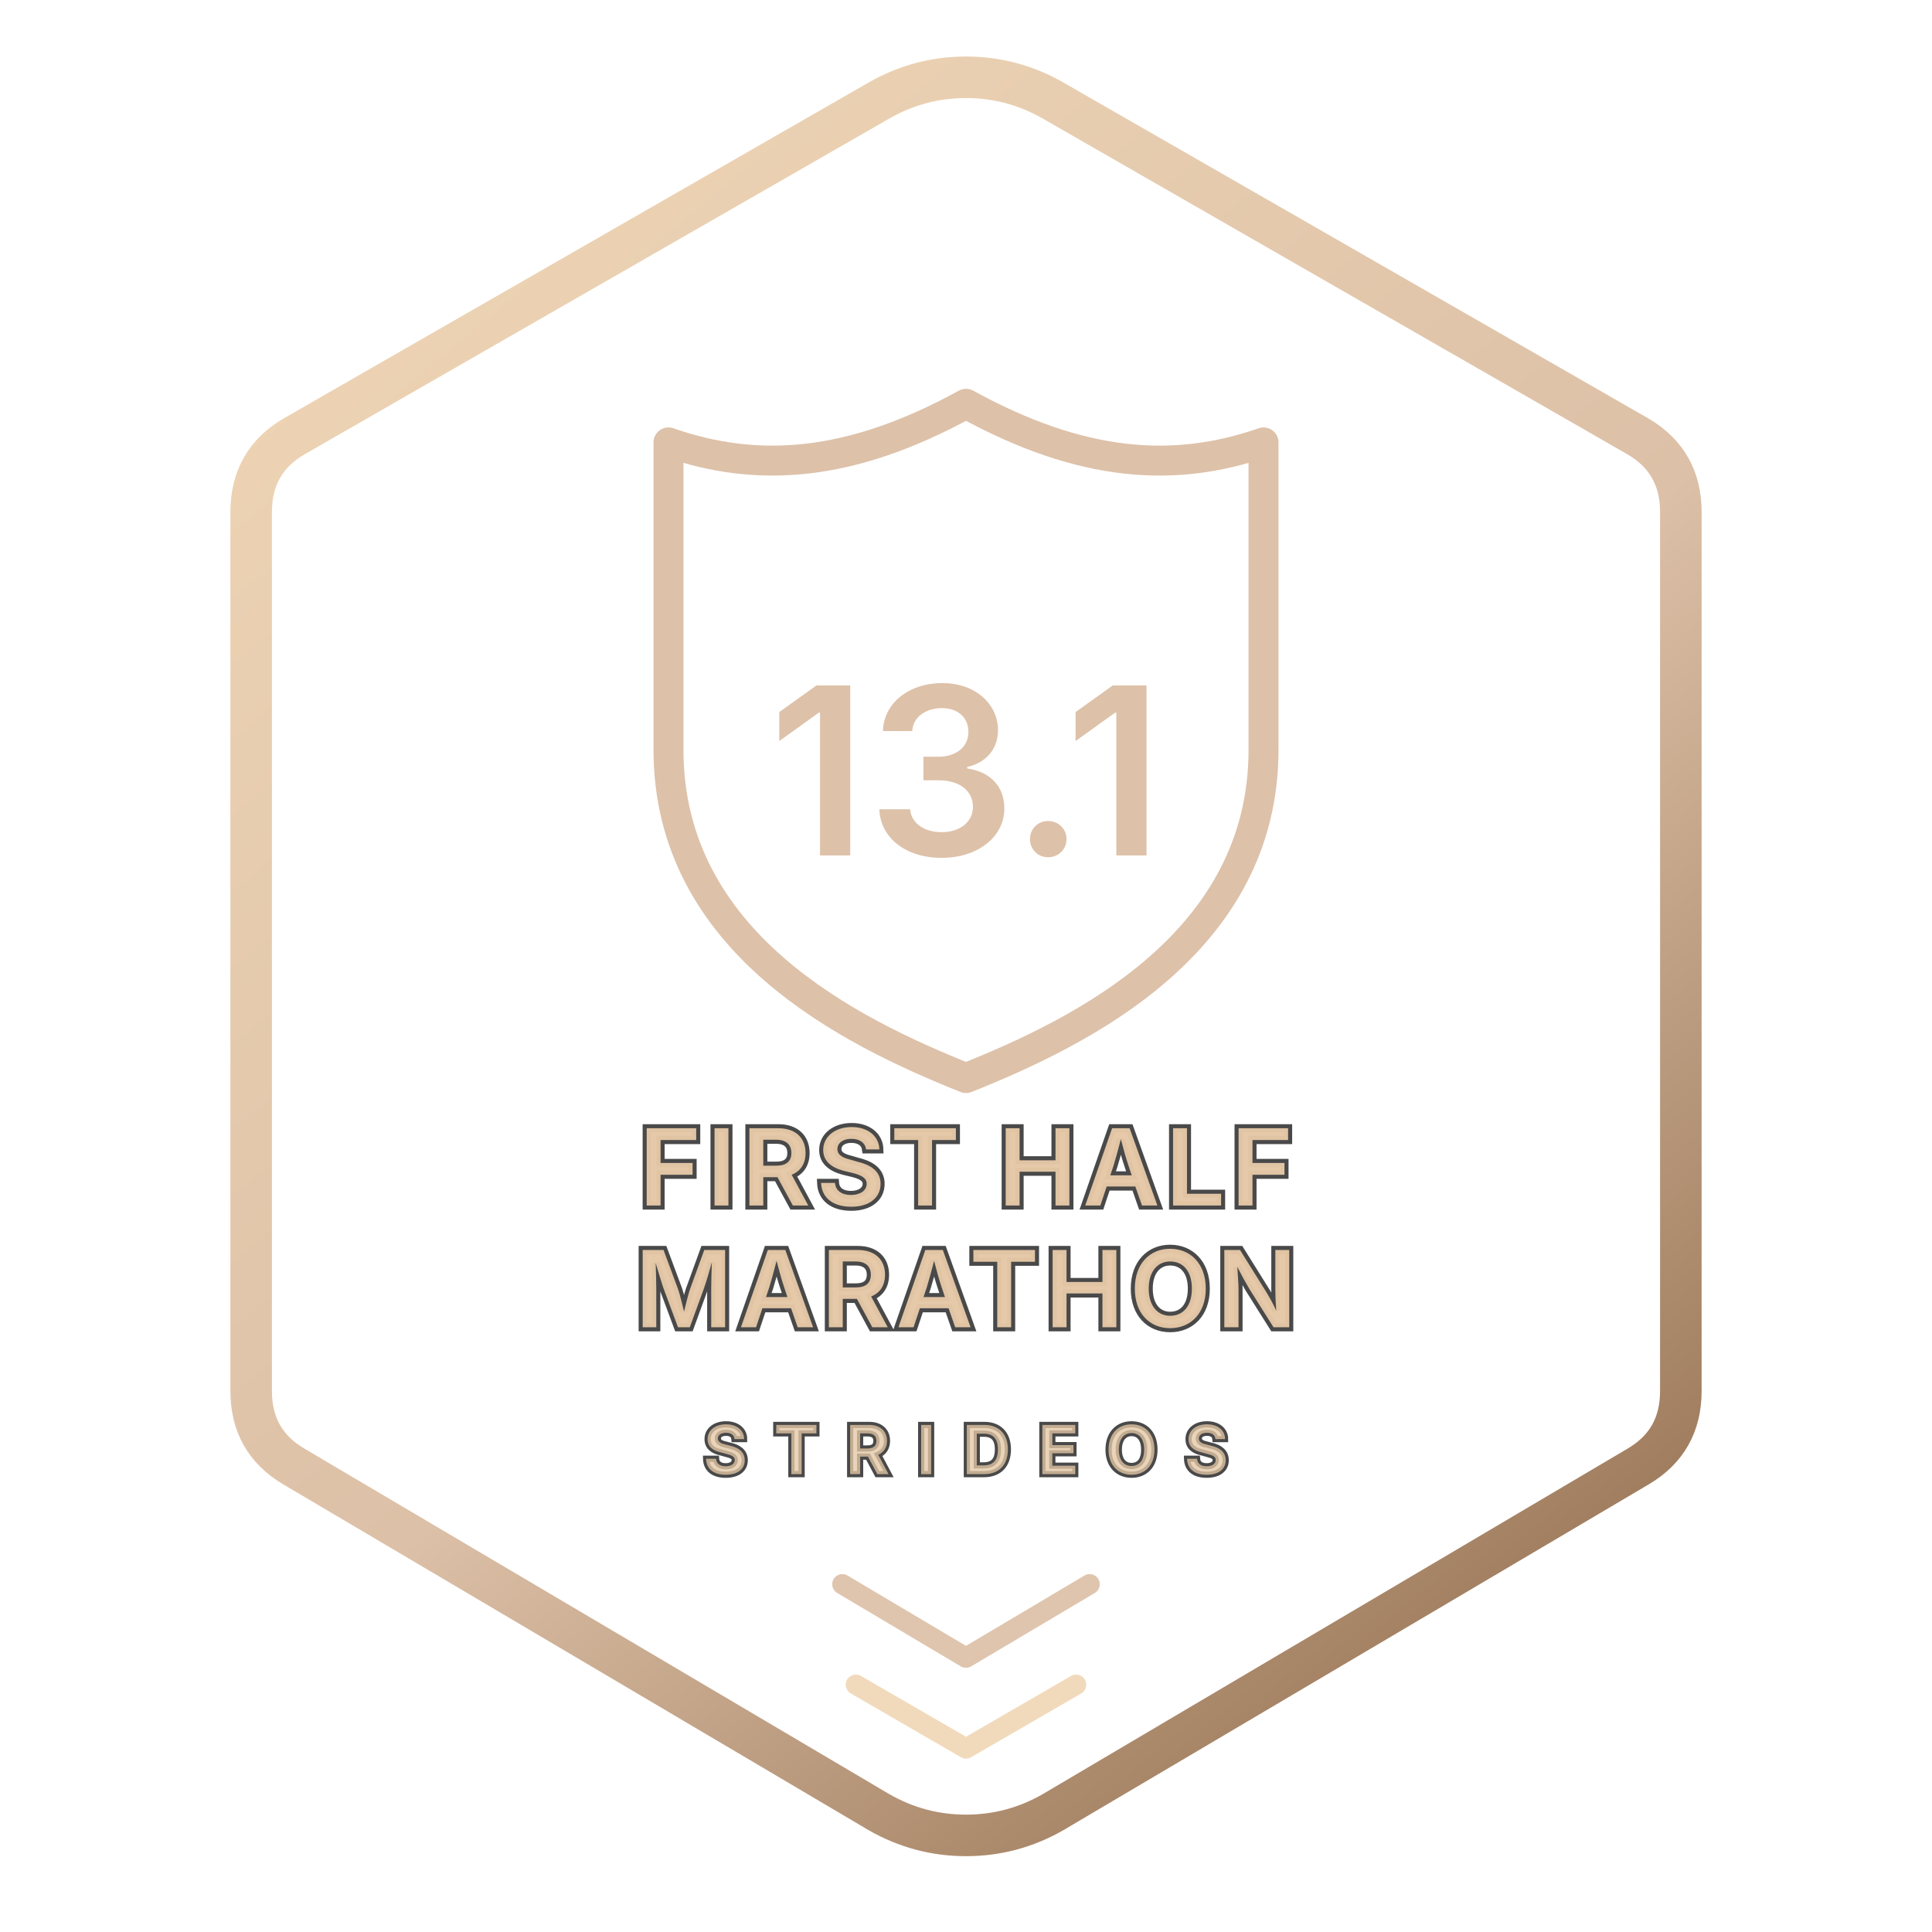
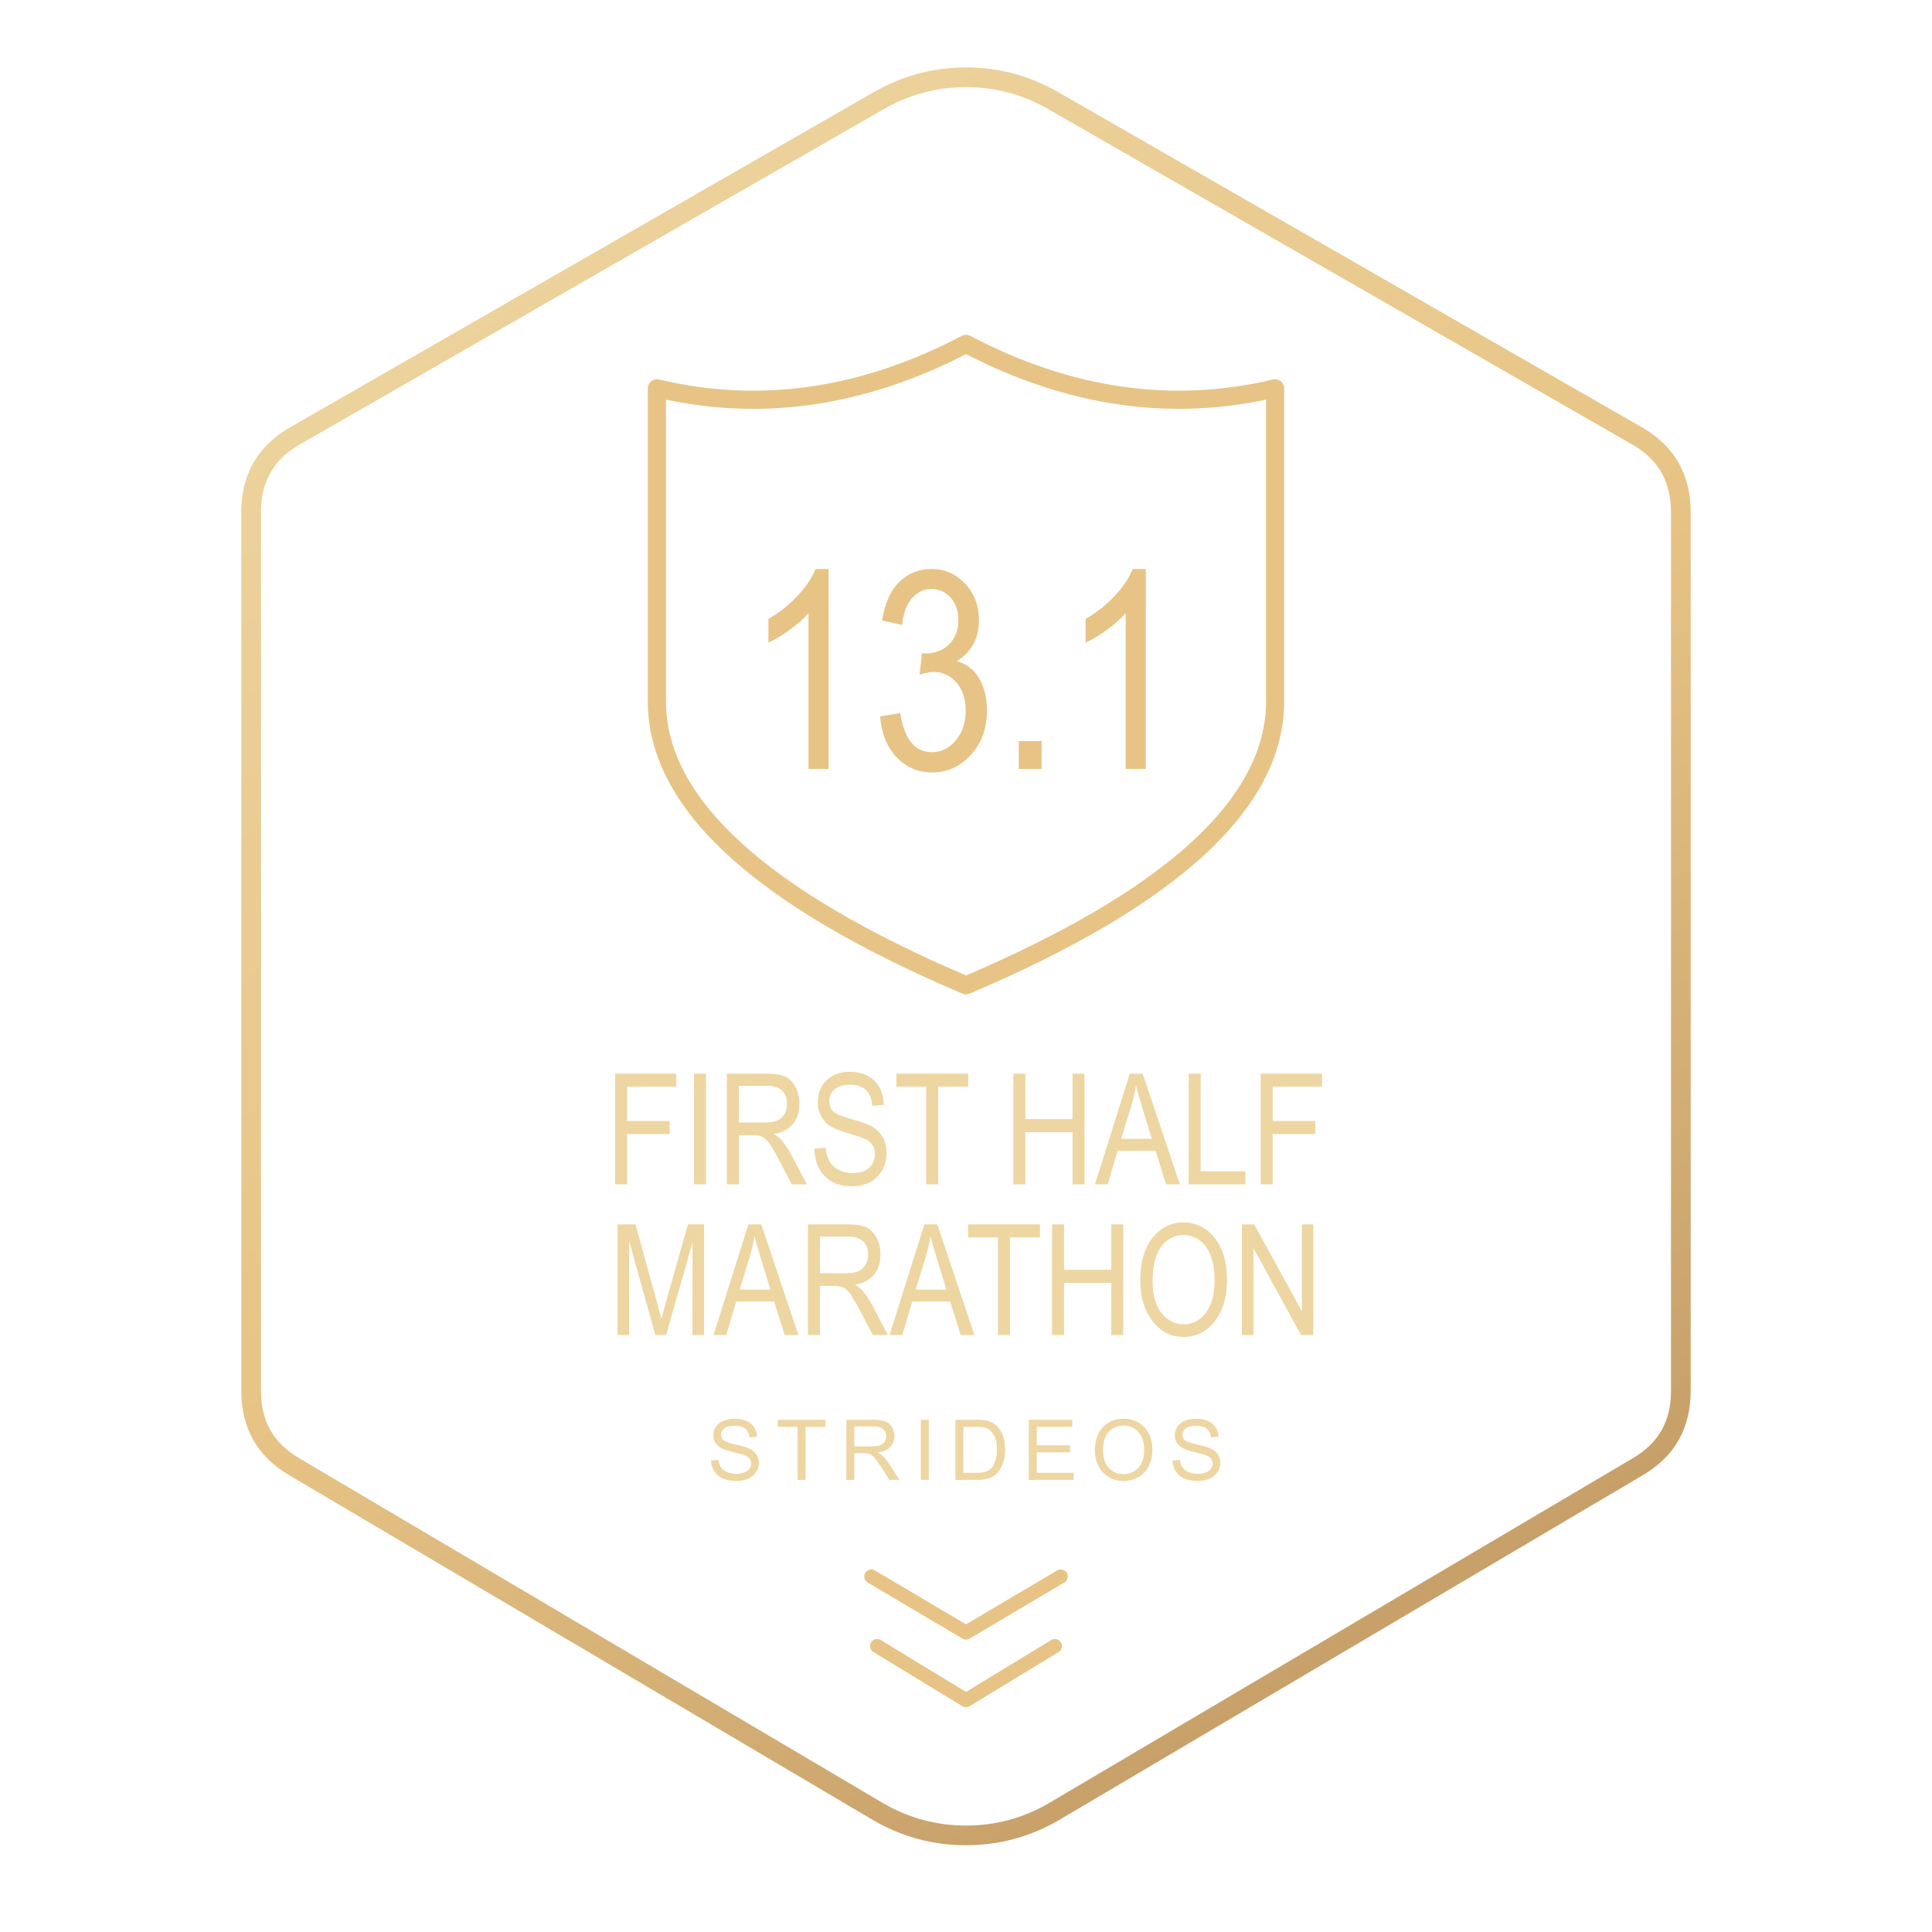
<svg xmlns="http://www.w3.org/2000/svg" width="100" height="100" viewBox="0 0 100 100" fill="none" role="img" aria-label="First Half Marathon achievement. Unlocked. 13.1 miles.">
  <defs>
-     <linearGradient id="firsts-first-half-marathon-transparent-edge" x1="14" y1="7" x2="86" y2="93" gradientUnits="userSpaceOnUse">
-       <stop offset="0" stop-color="#F0D7B6" />
-       <stop offset="0.54" stop-color="#DCC0A7" />
-       <stop offset="1" stop-color="#8D6847" />
+     <linearGradient id="firsts-first-half-marathon-transparent-edge" x1="20" y1="4" x2="80" y2="95" gradientUnits="userSpaceOnUse">
+       <stop stop-color="#EED6A2" />
+       <stop offset=".5" stop-color="#E7C486" />
+       <stop offset="1" stop-color="#BD9560" />
    </linearGradient>
-     <radialGradient id="firsts-first-half-marathon-transparent-glow" cx="0" cy="0" r="1" gradientUnits="userSpaceOnUse" gradientTransform="translate(50 42) rotate(90) scale(35 34)">
-       <stop offset="0" stop-color="#C79C70" stop-opacity="0.22" />
-       <stop offset="0.64" stop-color="#C79C70" stop-opacity="0.03" />
-       <stop offset="1" stop-color="#C79C70" stop-opacity="0" />
+     <radialGradient id="firsts-first-half-marathon-transparent-ambient">
+       <stop stop-color="#E7C486" stop-opacity=".025" />
+       <stop offset="1" stop-color="#E7C486" stop-opacity="0" />
    </radialGradient>
  </defs>
-   <path d="M50 4 Q52.4 4 54.5 5.2 L84.8 22.6 Q87 23.9 87 26.5 L87 72 Q87 74.6 84.8 75.9 L54.5 93.8 Q52.4 95 50 95 Q47.6 95 45.5 93.8 L15.2 75.9 Q13 74.6 13 72 L13 26.5 Q13 23.9 15.2 22.6 L45.5 5.2 Q47.6 4 50 4 Z" fill="none" stroke="#C79C70" stroke-width="4.2" stroke-linejoin="round" stroke-opacity="0" />
-   <path d="M50 4 Q52.4 4 54.5 5.2 L84.8 22.6 Q87 23.9 87 26.5 L87 72 Q87 74.6 84.8 75.9 L54.5 93.8 Q52.4 95 50 95 Q47.6 95 45.5 93.8 L15.2 75.9 Q13 74.6 13 72 L13 26.5 Q13 23.9 15.2 22.6 L45.5 5.2 Q47.6 4 50 4 Z" fill="transparent" fill-opacity="0" stroke="url(#firsts-first-half-marathon-transparent-edge)" stroke-width="2.15" stroke-linejoin="round" stroke-opacity="1" />
-   <ellipse cx="50" cy="38" rx="30" ry="26" fill="url(#firsts-first-half-marathon-transparent-glow)" opacity="0" />
-   <g>
-     <path d="M34.6 22.9 C39.2 24.5 44 24.2 50 20.9 C56 24.2 60.8 24.5 65.4 22.9 L65.4 38.8 C65.4 48.8 56 53.4 50 55.8 C44 53.4 34.6 48.8 34.6 38.8 Z" fill="none" stroke="#DCC0A7" stroke-width="1.55" stroke-linecap="round" stroke-linejoin="round" stroke-opacity="0.98" />
-     <text x="50" y="39.8" text-anchor="middle" dominant-baseline="middle" font-family="'Avenir Next', Inter, Arial, sans-serif" font-size="12.1" font-weight="600" fill="#DCC0A7" fill-opacity="0.98">13.1</text>
+   <path d="M50 4 Q52.4 4 54.5 5.2 L84.8 22.6 Q87 23.9 87 26.5 L87 72 Q87 74.6 84.8 75.9 L54.5 93.8 Q52.4 95 50 95 Q47.6 95 45.5 93.8 L15.2 75.9 Q13 74.6 13 72 L13 26.5 Q13 23.9 15.2 22.6 L45.5 5.2 Q47.6 4 50 4 Z" fill="transparent" fill-opacity="0" stroke="url(#firsts-first-half-marathon-transparent-edge)" stroke-width="1.02" stroke-linejoin="round" />
+   <g data-glyph="race-shield" transform="translate(0 -3)">
+     <path d="M34 23.1 Q42 25 50 20.8 Q58 25 66 23.1 L66 39.3 Q66 47.2 50 54 Q34 47.2 34 39.3 Z" stroke="#E7C486" stroke-linecap="round" stroke-linejoin="round" stroke-width=".94" />
+     <g data-shield-text="canonical">
+       <path data-text="13.1" fill="#E7C486" stroke="none" d="M42.888 42.8L41.847 42.8L41.847 34.735C41.607 35.017 41.286 35.304 40.882 35.597C40.48 35.89 40.11 36.111 39.773 36.261L39.773 35.036C40.344 34.708 40.849 34.308 41.287 33.835C41.725 33.361 42.034 32.899 42.212 32.45L42.888 32.45ZM45.553 40.079L46.594 39.909C46.809 41.26 47.354 41.935 48.23 41.935C48.704 41.935 49.114 41.735 49.461 41.335C49.809 40.934 49.982 40.415 49.982 39.776C49.982 39.176 49.823 38.694 49.504 38.329C49.185 37.963 48.793 37.78 48.33 37.78C48.133 37.78 47.889 37.827 47.598 37.921L47.719 36.81L47.879 36.823C48.391 36.823 48.805 36.667 49.123 36.353C49.442 36.039 49.602 35.619 49.602 35.093C49.602 34.61 49.468 34.222 49.201 33.929C48.934 33.636 48.608 33.489 48.225 33.489C47.826 33.489 47.489 33.643 47.215 33.95C46.941 34.258 46.767 34.723 46.691 35.347L45.658 35.122C45.79 34.241 46.084 33.575 46.543 33.126C47.002 32.676 47.559 32.45 48.211 32.45C48.895 32.45 49.475 32.704 49.953 33.21C50.432 33.715 50.672 34.353 50.672 35.122C50.672 35.591 50.569 36.006 50.365 36.366C50.161 36.727 49.876 37.011 49.512 37.218C49.849 37.312 50.127 37.467 50.348 37.683C50.567 37.897 50.745 38.186 50.881 38.546C51.018 38.907 51.086 39.31 51.086 39.755C51.086 40.702 50.807 41.477 50.248 42.079C49.69 42.682 49.023 42.983 48.246 42.983C47.523 42.983 46.911 42.721 46.41 42.196C45.909 41.67 45.623 40.965 45.553 40.079ZM52.731 42.8L52.731 41.358L53.913 41.358L53.913 42.8ZM59.306 42.8L58.265 42.8L58.265 34.735C58.025 35.017 57.704 35.304 57.3 35.597C56.898 35.89 56.528 36.111 56.191 36.261L56.191 35.036C56.762 34.708 57.267 34.308 57.705 33.835C58.143 33.361 58.452 32.899 58.63 32.45L59.306 32.45ZM38.507 29.328" />
+     </g>
  </g>
-   <text x="50" y="62.4" text-anchor="middle" font-family="'Avenir Next', Inter, Arial, sans-serif" font-size="5.5" font-weight="600" letter-spacing="0.28" stroke="#030405" stroke-width="0.42" stroke-opacity="0.72" fill="none">FIRST HALF</text>
-   <text x="50" y="62.4" text-anchor="middle" font-family="'Avenir Next', Inter, Arial, sans-serif" font-size="5.5" font-weight="600" letter-spacing="0.28" fill="#E4C8A6" fill-opacity="0.97">FIRST HALF</text>
-   <text x="50" y="68.7" text-anchor="middle" font-family="'Avenir Next', Inter, Arial, sans-serif" font-size="5.5" font-weight="600" letter-spacing="0.28" stroke="#030405" stroke-width="0.42" stroke-opacity="0.72" fill="none">MARATHON</text>
-   <text x="50" y="68.7" text-anchor="middle" font-family="'Avenir Next', Inter, Arial, sans-serif" font-size="5.5" font-weight="600" letter-spacing="0.28" fill="#E4C8A6" fill-opacity="0.97">MARATHON</text>
-   <text x="50" y="76.3" text-anchor="middle" font-family="'Avenir Next', Inter, Arial, sans-serif" font-size="3.5" font-weight="700" letter-spacing="1.38" stroke="#030405" stroke-width="0.32" stroke-opacity="0.72" fill="none">STRIDEOS</text>
-   <text x="50" y="76.3" text-anchor="middle" font-family="'Avenir Next', Inter, Arial, sans-serif" font-size="3.5" font-weight="700" letter-spacing="1.38" fill="#E4C8A6" fill-opacity="0.78">STRIDEOS</text>
-   <path d="M43.6 82 L50 85.8 L56.4 82" fill="none" stroke="#DCC0A7" stroke-width="1.05" stroke-linecap="round" stroke-linejoin="round" stroke-opacity="0.92" />
-   <path d="M44.3 87.2 L50 90.5 L55.7 87.2" fill="none" stroke="#F0D7B6" stroke-width="1.05" stroke-linecap="round" stroke-linejoin="round" stroke-opacity="0.92" />
+   <g data-title="First Half Marathon">
+     <path data-text="FIRST HALF" fill="#EED6A2" stroke="none" d="M31.838 61.3L31.838 55.573L35.006 55.573L35.006 56.249L32.459 56.249L32.459 58.022L34.662 58.022L34.662 58.698L32.459 58.698L32.459 61.3ZM35.92 61.3L35.92 55.573L36.541 55.573L36.541 61.3ZM37.623 61.3L37.623 55.573L39.705 55.573C40.14 55.573 40.461 55.627 40.668 55.733C40.875 55.84 41.045 56.018 41.178 56.267C41.311 56.516 41.377 56.804 41.377 57.132C41.377 57.564 41.264 57.915 41.039 58.183C40.813 58.451 40.486 58.622 40.057 58.694C40.231 58.799 40.364 58.904 40.455 59.011C40.64 59.229 40.803 59.473 40.943 59.741L41.764 61.3L40.982 61.3L40.357 60.108C40.115 59.643 39.932 59.329 39.809 59.167C39.685 59.006 39.565 58.897 39.449 58.841C39.333 58.785 39.171 58.757 38.963 58.757L38.244 58.757L38.244 61.3ZM38.244 58.101L39.58 58.101C39.872 58.101 40.093 58.065 40.244 57.995C40.395 57.925 40.515 57.814 40.604 57.663C40.692 57.512 40.736 57.336 40.736 57.136C40.736 56.847 40.651 56.62 40.482 56.454C40.313 56.289 40.062 56.206 39.729 56.206L38.244 56.206ZM42.15 59.46L42.736 59.397C42.768 59.713 42.838 59.958 42.949 60.134C43.06 60.31 43.218 60.451 43.424 60.558C43.629 60.665 43.861 60.718 44.119 60.718C44.489 60.718 44.776 60.627 44.98 60.446C45.185 60.266 45.287 60.03 45.287 59.741C45.287 59.572 45.25 59.424 45.176 59.298C45.102 59.172 44.989 59.068 44.84 58.987C44.69 58.907 44.366 58.793 43.869 58.647C43.426 58.518 43.111 58.386 42.924 58.253C42.736 58.12 42.59 57.952 42.486 57.747C42.382 57.543 42.33 57.312 42.33 57.054C42.33 56.59 42.479 56.211 42.779 55.917C43.079 55.623 43.482 55.476 43.99 55.476C44.339 55.476 44.645 55.545 44.906 55.683C45.168 55.821 45.371 56.019 45.516 56.276C45.66 56.534 45.737 56.838 45.748 57.187L45.15 57.241C45.119 56.869 45.008 56.593 44.816 56.413C44.625 56.233 44.356 56.144 44.01 56.144C43.658 56.144 43.39 56.223 43.205 56.38C43.02 56.538 42.928 56.741 42.928 56.991C42.928 57.223 42.995 57.403 43.131 57.53C43.266 57.658 43.571 57.787 44.045 57.917C44.508 58.045 44.834 58.155 45.021 58.249C45.308 58.395 45.524 58.587 45.67 58.825C45.815 59.063 45.889 59.348 45.889 59.679C45.889 60.007 45.812 60.306 45.658 60.575C45.504 60.845 45.295 61.05 45.031 61.19C44.767 61.331 44.448 61.401 44.076 61.401C43.495 61.401 43.032 61.227 42.688 60.878C42.342 60.529 42.163 60.057 42.15 59.46ZM47.939 61.3L47.939 56.249L46.393 56.249L46.393 55.573L50.115 55.573L50.115 56.249L48.561 56.249L48.561 61.3ZM52.451 61.3L52.451 55.573L53.072 55.573L53.072 57.925L55.514 57.925L55.514 55.573L56.135 55.573L56.135 61.3L55.514 61.3L55.514 58.601L53.072 58.601L53.072 61.3ZM56.674 61.3L58.479 55.573L59.146 55.573L61.068 61.3L60.357 61.3L59.811 59.565L57.85 59.565L57.334 61.3ZM58.029 58.948L59.619 58.948L59.131 57.362C58.979 56.875 58.869 56.479 58.799 56.175C58.739 56.542 58.654 56.907 58.545 57.269ZM61.525 61.3L61.525 55.573L62.146 55.573L62.146 60.624L64.459 60.624L64.459 61.3ZM65.256 61.3L65.256 55.573L68.424 55.573L68.424 56.249L65.877 56.249L65.877 58.022L68.08 58.022L68.08 58.698L65.877 58.698L65.877 61.3ZM31.287 53.815" />
+     <path data-text="MARATHON" fill="#EED6A2" stroke="none" d="M31.963 69.1L31.963 63.374L32.896 63.374L34.01 67.428L34.232 68.276C34.287 68.065 34.37 67.759 34.482 67.358L35.607 63.374L36.443 63.374L36.443 69.1L35.846 69.1L35.846 64.307L34.479 69.1L33.92 69.1L32.561 64.225L32.561 69.1ZM36.932 69.1L38.736 63.374L39.404 63.374L41.326 69.1L40.615 69.1L40.068 67.366L38.107 67.366L37.592 69.1ZM38.287 66.749L39.877 66.749L39.389 65.163C39.237 64.676 39.127 64.28 39.057 63.975C38.997 64.342 38.912 64.707 38.803 65.069ZM41.818 69.1L41.818 63.374L43.9 63.374C44.335 63.374 44.656 63.427 44.863 63.534C45.07 63.641 45.24 63.818 45.373 64.067C45.506 64.316 45.572 64.604 45.572 64.932C45.572 65.365 45.459 65.715 45.234 65.983C45.009 66.251 44.682 66.422 44.252 66.495C44.426 66.599 44.559 66.705 44.65 66.811C44.835 67.03 44.998 67.273 45.139 67.542L45.959 69.1L45.178 69.1L44.553 67.909C44.311 67.443 44.127 67.129 44.004 66.967C43.88 66.806 43.76 66.697 43.645 66.641C43.528 66.585 43.366 66.557 43.158 66.557L42.439 66.557L42.439 69.1ZM42.439 65.901L43.775 65.901C44.067 65.901 44.288 65.866 44.439 65.795C44.59 65.725 44.71 65.615 44.799 65.463C44.887 65.312 44.932 65.137 44.932 64.936C44.932 64.647 44.847 64.42 44.678 64.254C44.508 64.089 44.257 64.006 43.924 64.006L42.439 64.006ZM46.041 69.1L47.846 63.374L48.514 63.374L50.436 69.1L49.725 69.1L49.178 67.366L47.217 67.366L46.701 69.1ZM47.396 66.749L48.986 66.749L48.498 65.163C48.347 64.676 48.236 64.28 48.166 63.975C48.106 64.342 48.021 64.707 47.912 65.069ZM51.654 69.1L51.654 64.049L50.107 64.049L50.107 63.374L53.83 63.374L53.83 64.049L52.275 64.049L52.275 69.1ZM54.455 69.1L54.455 63.374L55.076 63.374L55.076 65.725L57.518 65.725L57.518 63.374L58.139 63.374L58.139 69.1L57.518 69.1L57.518 66.401L55.076 66.401L55.076 69.1ZM59.018 66.311C59.018 65.334 59.232 64.584 59.662 64.059C60.092 63.535 60.627 63.272 61.268 63.272C61.682 63.272 62.059 63.389 62.4 63.624C62.741 63.858 63.012 64.199 63.211 64.645C63.41 65.092 63.51 65.624 63.51 66.241C63.51 67.09 63.317 67.781 62.932 68.315C62.507 68.904 61.951 69.198 61.264 69.198C60.571 69.198 60.014 68.896 59.592 68.292C59.209 67.745 59.018 67.084 59.018 66.311ZM59.658 66.323C59.658 67.029 59.813 67.576 60.125 67.965C60.436 68.355 60.814 68.549 61.26 68.549C61.715 68.549 62.098 68.353 62.406 67.959C62.715 67.566 62.869 66.988 62.869 66.225C62.869 65.733 62.79 65.293 62.631 64.905C62.508 64.608 62.324 64.371 62.078 64.192C61.832 64.014 61.563 63.924 61.271 63.924C60.803 63.924 60.417 64.12 60.113 64.51C59.81 64.901 59.658 65.505 59.658 66.323ZM64.279 69.1L64.279 63.374L64.916 63.374L67.385 67.87L67.385 63.374L67.979 63.374L67.979 69.1L67.342 69.1L64.877 64.6L64.877 69.1ZM31.475 61.616" />
+   </g>
+   <g data-wordmark="STRIDEOS">
+     <path data-text="STRIDEOS" fill="#EED6A2" stroke="none" d="M36.802 75.6L37.191 75.565C37.209 75.721 37.251 75.85 37.318 75.95C37.385 76.049 37.49 76.129 37.632 76.192C37.774 76.253 37.934 76.284 38.111 76.284C38.268 76.284 38.407 76.26 38.527 76.213C38.646 76.167 38.736 76.103 38.794 76.022C38.854 75.94 38.884 75.851 38.884 75.754C38.884 75.657 38.855 75.572 38.798 75.499C38.742 75.426 38.649 75.365 38.519 75.315C38.436 75.283 38.25 75.232 37.964 75.165C37.678 75.096 37.477 75.031 37.363 74.969C37.214 74.891 37.104 74.795 37.031 74.68C36.958 74.564 36.921 74.435 36.921 74.292C36.921 74.134 36.965 73.987 37.054 73.85C37.144 73.713 37.274 73.61 37.445 73.54C37.617 73.469 37.807 73.434 38.017 73.434C38.248 73.434 38.451 73.471 38.626 73.545C38.803 73.62 38.939 73.729 39.035 73.874C39.129 74.018 39.18 74.182 39.187 74.364L38.792 74.393C38.771 74.197 38.7 74.048 38.578 73.948C38.455 73.848 38.274 73.797 38.035 73.797C37.785 73.797 37.602 73.843 37.488 73.934C37.375 74.025 37.318 74.135 37.318 74.264C37.318 74.376 37.358 74.468 37.439 74.54C37.518 74.613 37.725 74.687 38.06 74.762C38.395 74.838 38.625 74.904 38.75 74.961C38.93 75.045 39.064 75.151 39.15 75.28C39.237 75.408 39.281 75.555 39.281 75.721C39.281 75.887 39.233 76.043 39.138 76.19C39.043 76.336 38.906 76.45 38.728 76.532C38.551 76.612 38.352 76.653 38.13 76.653C37.848 76.653 37.611 76.612 37.421 76.53C37.231 76.448 37.082 76.325 36.972 76.161C36.864 75.996 36.807 75.809 36.802 75.6ZM41.285 76.6L41.285 73.854L40.26 73.854L40.26 73.487L42.729 73.487L42.729 73.854L41.697 73.854L41.697 76.6ZM43.807 76.6L43.807 73.487L45.188 73.487C45.465 73.487 45.676 73.515 45.821 73.571C45.965 73.627 46.081 73.726 46.167 73.868C46.253 74.008 46.297 74.165 46.297 74.336C46.297 74.557 46.226 74.743 46.083 74.895C45.939 75.046 45.718 75.143 45.418 75.184C45.528 75.236 45.611 75.288 45.668 75.338C45.788 75.449 45.902 75.587 46.01 75.752L46.551 76.6L46.034 76.6L45.622 75.952C45.5 75.766 45.401 75.623 45.323 75.524C45.246 75.425 45.176 75.356 45.114 75.317C45.052 75.277 44.99 75.249 44.926 75.233C44.879 75.223 44.803 75.217 44.698 75.217L44.219 75.217L44.219 76.6ZM44.219 74.86L45.104 74.86C45.292 74.86 45.44 74.841 45.545 74.803C45.652 74.764 45.733 74.702 45.788 74.616C45.843 74.53 45.872 74.437 45.872 74.336C45.872 74.189 45.818 74.068 45.711 73.973C45.604 73.878 45.436 73.831 45.206 73.831L44.219 73.831ZM47.663 76.6L47.663 73.487L48.075 73.487L48.075 76.6ZM49.451 76.6L49.451 73.487L50.523 73.487C50.766 73.487 50.95 73.502 51.078 73.532C51.256 73.572 51.409 73.646 51.535 73.754C51.699 73.893 51.821 74.07 51.902 74.286C51.984 74.502 52.025 74.749 52.025 75.026C52.025 75.263 51.997 75.473 51.941 75.655C51.887 75.837 51.815 75.988 51.729 76.108C51.643 76.228 51.548 76.322 51.445 76.391C51.344 76.46 51.22 76.512 51.074 76.547C50.93 76.583 50.763 76.6 50.574 76.6ZM49.863 76.233L50.527 76.233C50.733 76.233 50.894 76.214 51.01 76.176C51.127 76.137 51.221 76.083 51.291 76.014C51.389 75.917 51.464 75.785 51.518 75.62C51.572 75.455 51.6 75.254 51.6 75.02C51.6 74.695 51.546 74.445 51.439 74.27C51.333 74.094 51.203 73.977 51.051 73.918C50.94 73.875 50.762 73.854 50.518 73.854L49.863 73.854ZM53.25 76.6L53.25 73.487L55.502 73.487L55.502 73.854L53.663 73.854L53.663 74.807L55.385 74.807L55.385 75.172L53.663 75.172L53.663 76.233L55.575 76.233L55.575 76.6ZM56.669 75.084C56.669 74.568 56.808 74.164 57.085 73.872C57.362 73.579 57.72 73.432 58.159 73.432C58.447 73.432 58.706 73.501 58.937 73.639C59.167 73.776 59.343 73.967 59.464 74.213C59.585 74.458 59.646 74.736 59.646 75.047C59.646 75.364 59.582 75.646 59.454 75.895C59.326 76.144 59.146 76.333 58.913 76.461C58.68 76.589 58.428 76.653 58.157 76.653C57.864 76.653 57.602 76.583 57.37 76.442C57.14 76.3 56.965 76.107 56.847 75.862C56.728 75.616 56.669 75.357 56.669 75.084ZM57.093 75.09C57.093 75.465 57.193 75.761 57.396 75.977C57.597 76.193 57.851 76.301 58.155 76.301C58.465 76.301 58.72 76.193 58.921 75.975C59.121 75.756 59.222 75.447 59.222 75.045C59.222 74.792 59.179 74.57 59.093 74.381C59.007 74.193 58.881 74.046 58.716 73.942C58.552 73.838 58.367 73.786 58.161 73.786C57.869 73.786 57.618 73.886 57.407 74.086C57.197 74.287 57.093 74.622 57.093 75.09ZM60.687 75.6L61.076 75.565C61.094 75.721 61.136 75.85 61.203 75.95C61.27 76.049 61.375 76.129 61.517 76.192C61.659 76.253 61.818 76.284 61.996 76.284C62.153 76.284 62.292 76.26 62.412 76.213C62.531 76.167 62.621 76.103 62.679 76.022C62.739 75.94 62.769 75.851 62.769 75.754C62.769 75.657 62.74 75.572 62.683 75.499C62.627 75.426 62.534 75.365 62.404 75.315C62.32 75.283 62.135 75.232 61.849 75.165C61.562 75.096 61.362 75.031 61.248 74.969C61.099 74.891 60.988 74.795 60.916 74.68C60.842 74.564 60.806 74.435 60.806 74.292C60.806 74.134 60.85 73.987 60.939 73.85C61.029 73.713 61.159 73.61 61.33 73.54C61.501 73.469 61.692 73.434 61.902 73.434C62.132 73.434 62.335 73.471 62.511 73.545C62.688 73.62 62.824 73.729 62.919 73.874C63.014 74.018 63.065 74.182 63.072 74.364L62.677 74.393C62.656 74.197 62.584 74.048 62.462 73.948C62.34 73.848 62.159 73.797 61.919 73.797C61.669 73.797 61.487 73.843 61.373 73.934C61.259 74.025 61.203 74.135 61.203 74.264C61.203 74.376 61.243 74.468 61.324 74.54C61.403 74.613 61.61 74.687 61.945 74.762C62.279 74.838 62.509 74.904 62.634 74.961C62.815 75.045 62.949 75.151 63.035 75.28C63.122 75.408 63.166 75.555 63.166 75.721C63.166 75.887 63.118 76.043 63.023 76.19C62.928 76.336 62.791 76.45 62.613 76.532C62.436 76.612 62.236 76.653 62.015 76.653C61.732 76.653 61.496 76.612 61.306 76.53C61.116 76.448 60.966 76.325 60.857 76.161C60.749 75.996 60.692 75.809 60.687 75.6ZM36.607 72.662" />
+   </g>
+   <path data-chevrons="2" d="M45.1 81.6 L50 84.5 L54.9 81.6 M45.4 85.2 L50 88 L54.6 85.2" stroke="#E7C486" stroke-width=".73" stroke-linecap="round" stroke-linejoin="round" />
</svg>
